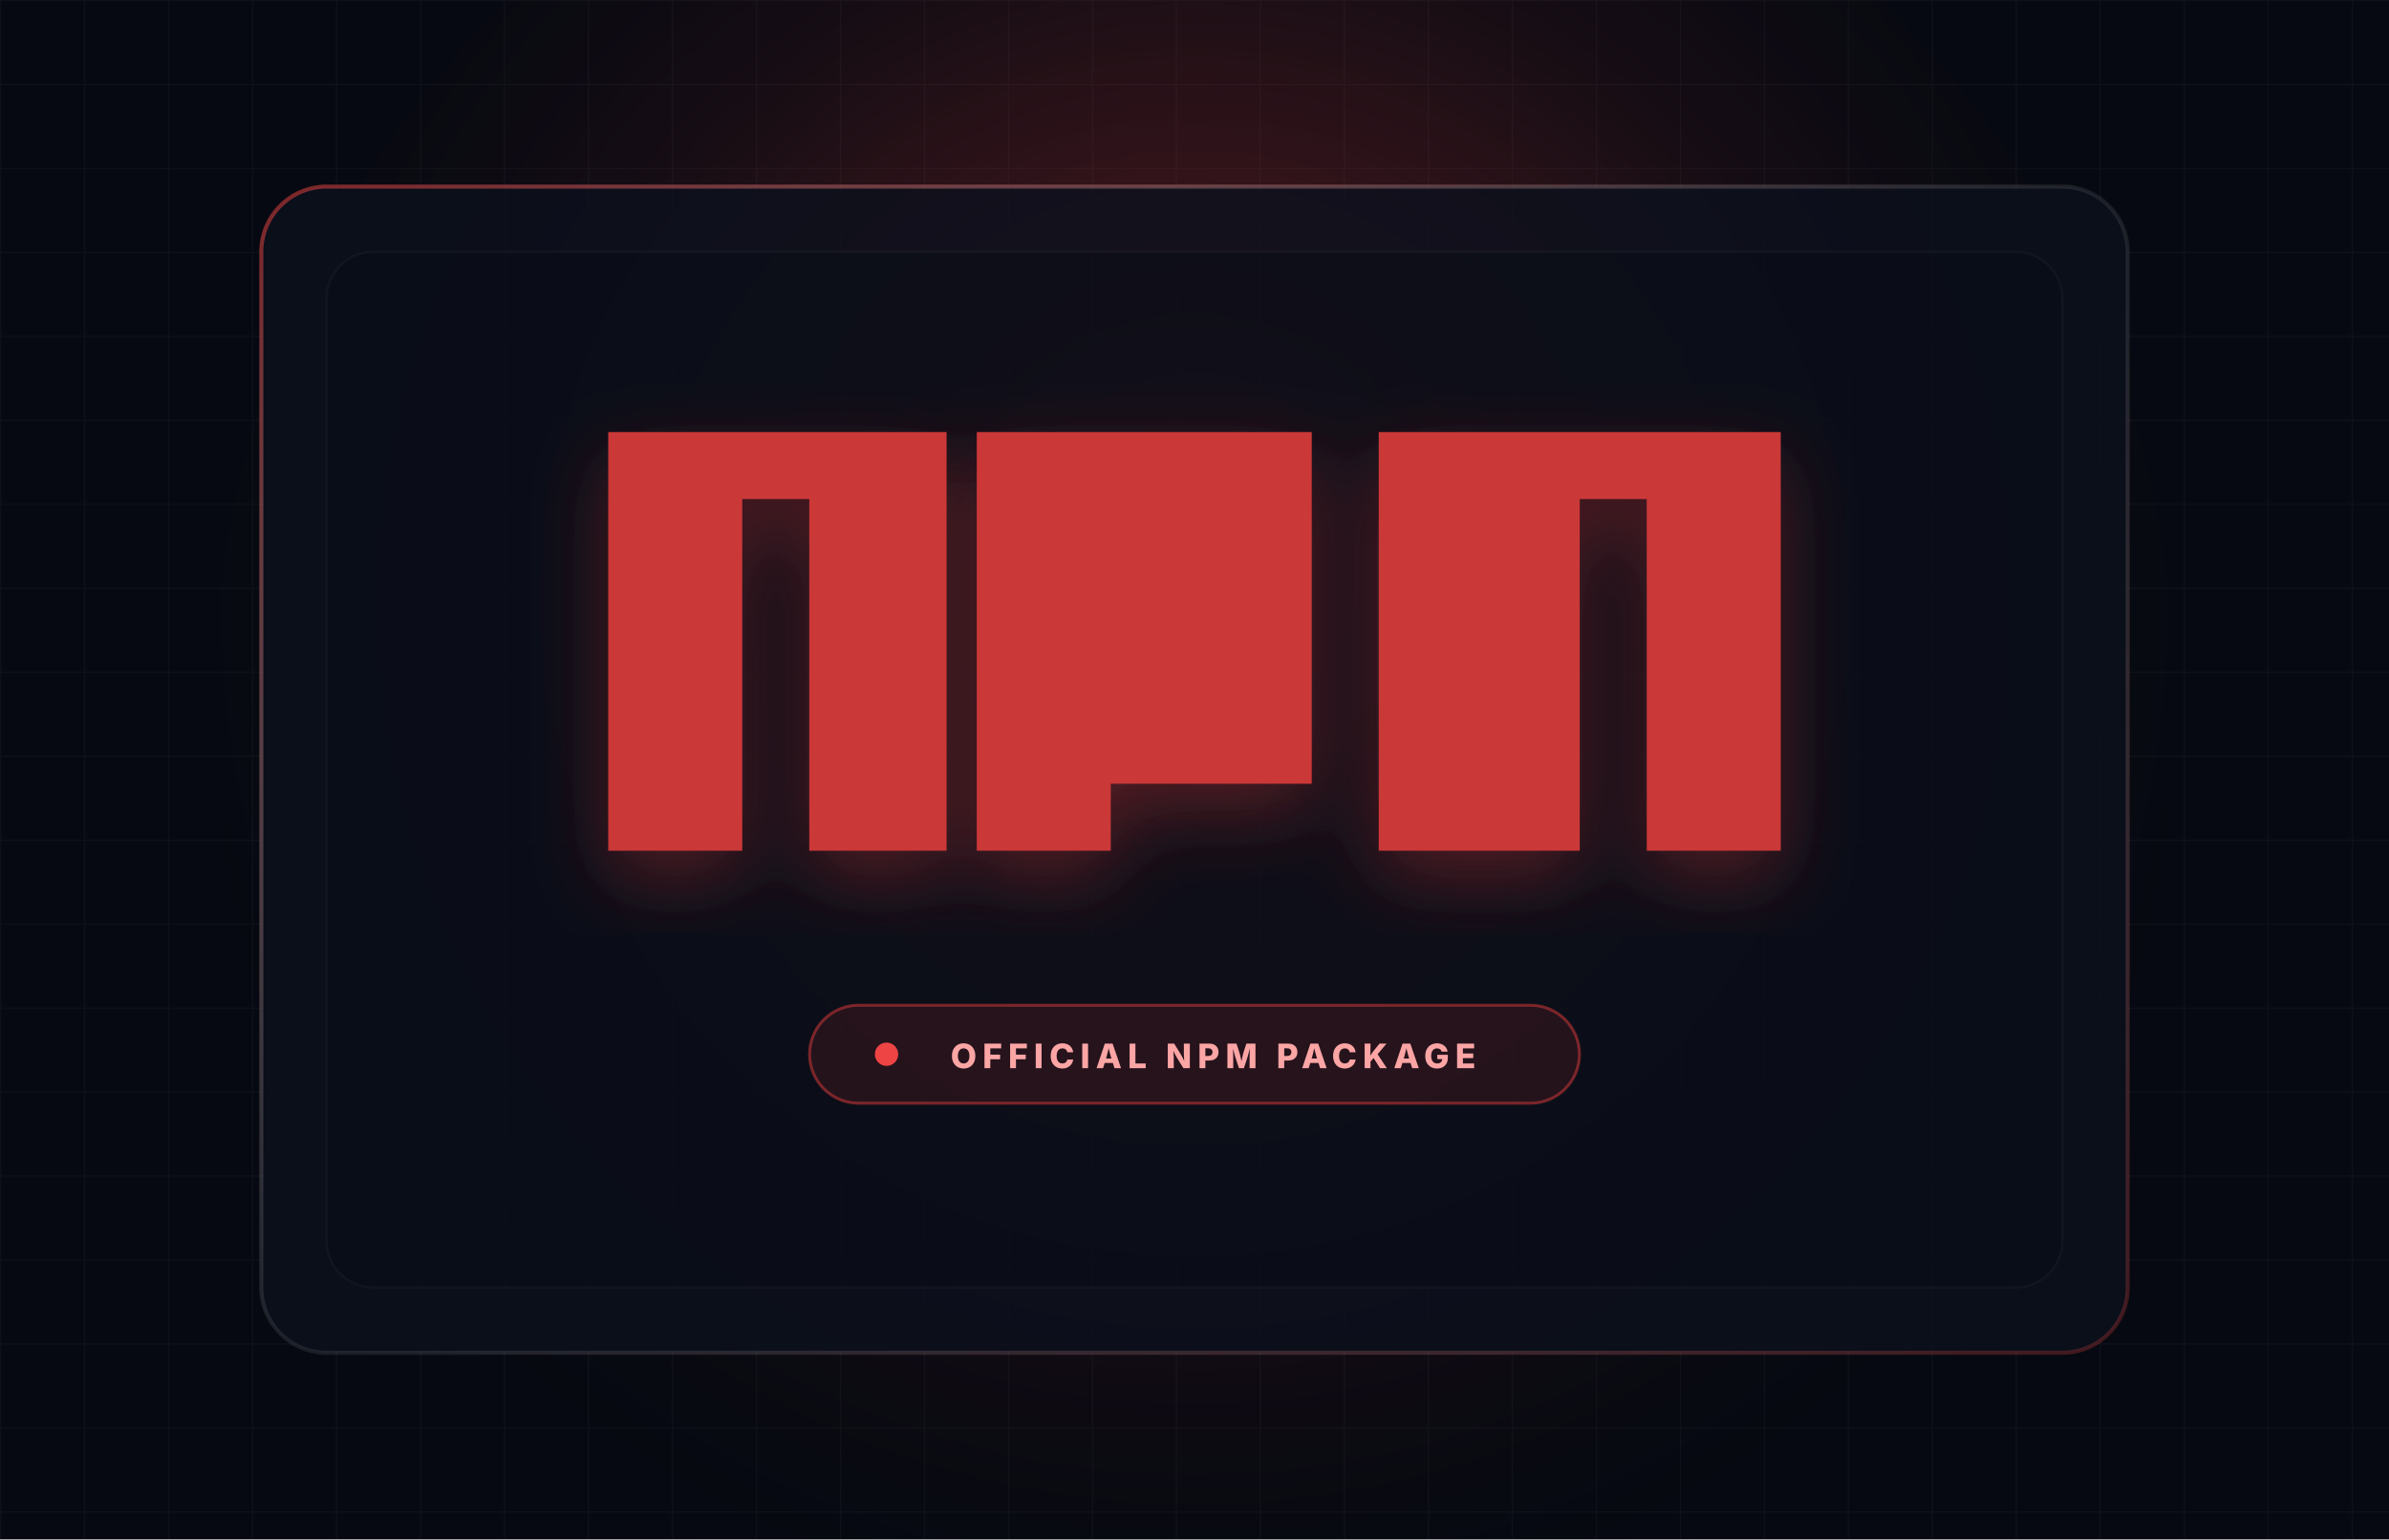
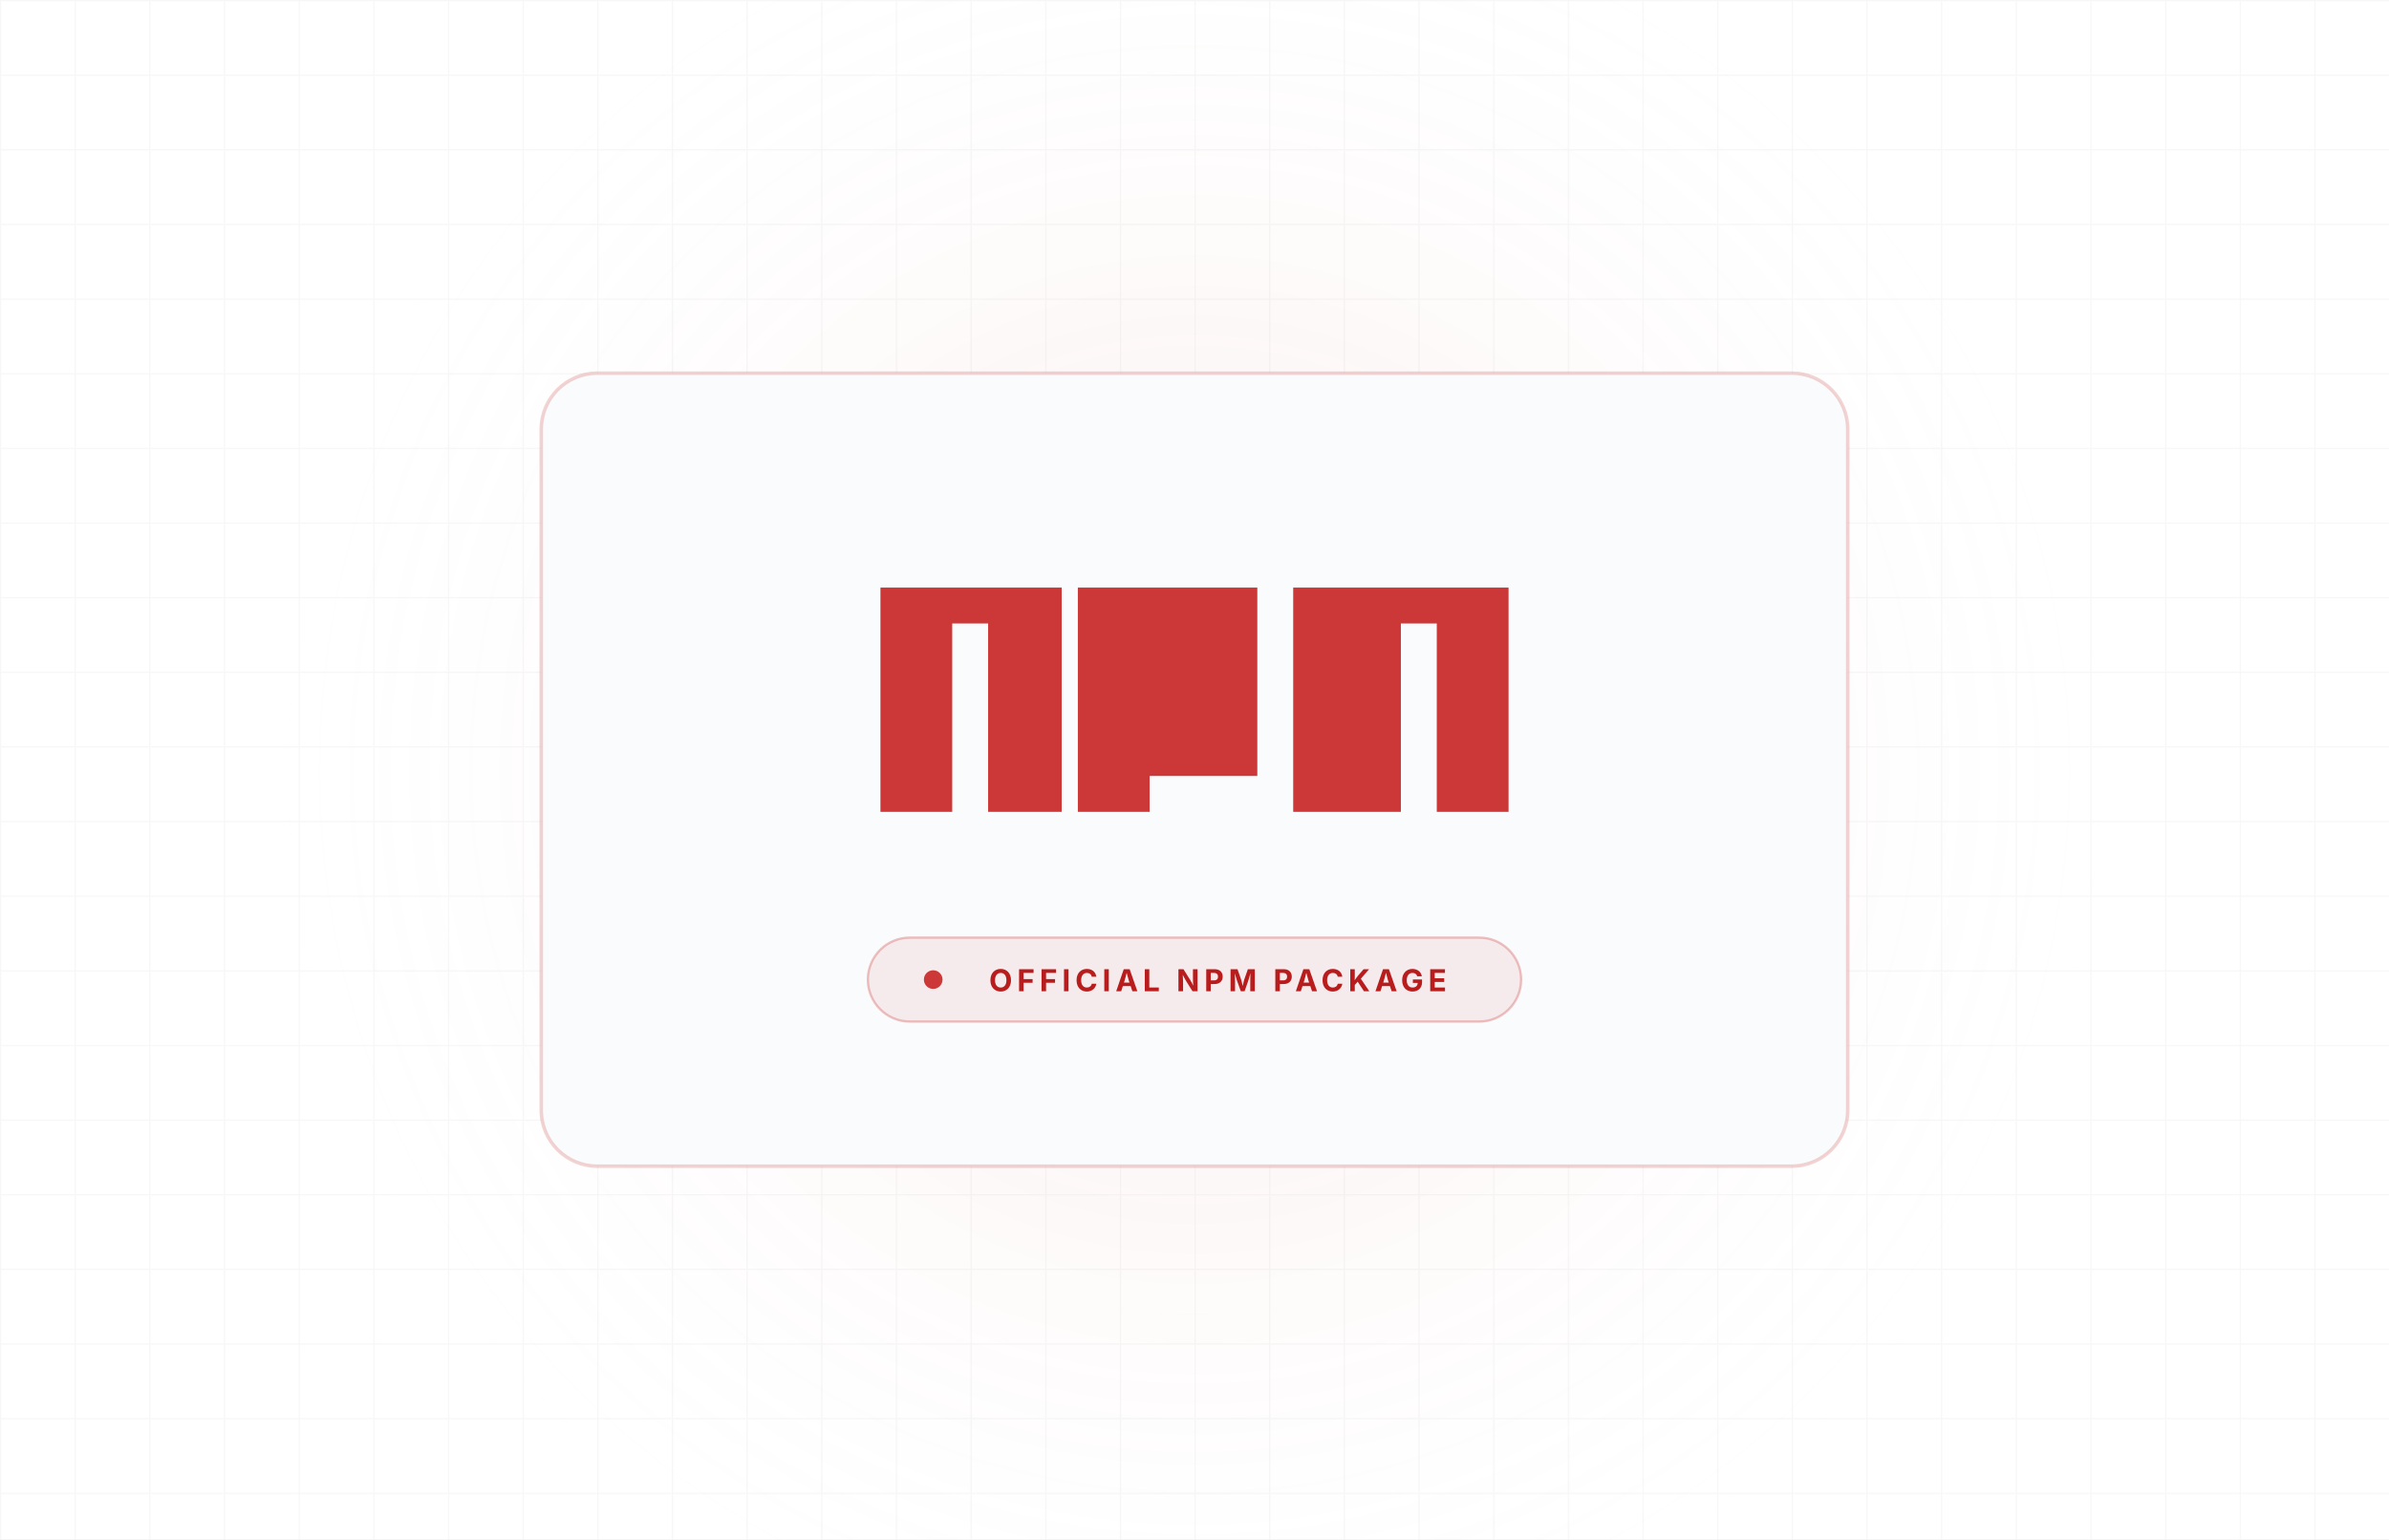
<svg xmlns="http://www.w3.org/2000/svg" viewBox="0 0 1024 660" width="1024" height="660">
  <defs>
-     <radialGradient id="npm-glow" cx="50%" cy="45%" r="55%">
-       <stop offset="0%" stop-color="#cb3837" stop-opacity="0.45" />
-       <stop offset="60%" stop-color="#cb3837" stop-opacity="0.1" />
-       <stop offset="100%" stop-color="#070a12" stop-opacity="0" />
+     <radialGradient id="npm-glow" cx="50%" cy="50%" r="50%">
+       <stop offset="0%" stop-color="#cb3837" stop-opacity="0.12" />
+       <stop offset="100%" stop-color="#ffffff" stop-opacity="0" />
    </radialGradient>
-     <radialGradient id="npm-spot" cx="50%" cy="40%" r="35%">
-       <stop offset="0%" stop-color="#ef4444" stop-opacity="0.25" />
-       <stop offset="100%" stop-color="#070a12" stop-opacity="0" />
-     </radialGradient>
-     <pattern id="grid" width="36" height="36" patternUnits="userSpaceOnUse">
-       <path d="M 36 0 L 0 0 0 36" fill="none" stroke="rgba(255,255,255,0.035)" stroke-width="1" />
+     <pattern id="grid" width="32" height="32" patternUnits="userSpaceOnUse">
+       <path d="M 32 0 L 0 0 0 32" fill="none" stroke="rgba(0,0,0,0.035)" stroke-width="1" />
    </pattern>
-     <linearGradient id="card-border" x1="0%" y1="0%" x2="100%" y2="100%">
-       <stop offset="0%" stop-color="rgba(203,56,55,0.6)" />
-       <stop offset="50%" stop-color="rgba(255,255,255,0.08)" />
-       <stop offset="100%" stop-color="rgba(203,56,55,0.3)" />
-     </linearGradient>
-     <filter id="logo-drop" x="-20%" y="-20%" width="140%" height="140%">
-       <feDropShadow dx="0" dy="12" stdDeviation="16" flood-color="#cb3837" flood-opacity="0.35" />
-     </filter>
  </defs>
-   <rect width="1024" height="660" fill="#060911" />
+   <rect width="1024" height="660" fill="#ffffff" />
  <rect width="1024" height="660" fill="url(#grid)" />
-   <circle cx="512" cy="300" r="420" fill="url(#npm-glow)" />
-   <circle cx="512" cy="270" r="260" fill="url(#npm-spot)" />
-   <rect x="112" y="80" width="800" height="500" rx="28" fill="#0b101d" fill-opacity="0.82" stroke="url(#card-border)" stroke-width="1.75" />
-   <rect x="140" y="108" width="744" height="444" rx="20" fill="#080c16" fill-opacity="0.45" stroke="rgba(255,255,255,0.03)" stroke-width="1" />
-   <g transform="translate(232, 185)" filter="url(#logo-drop)">
-     <svg viewBox="0 0 780 250" width="560" height="180">
+   <circle cx="512" cy="330" r="400" fill="url(#npm-glow)" />
+   <rect x="232" y="160" width="560" height="340" rx="24" fill="#fafbfc" stroke="rgba(203,56,55,0.22)" stroke-width="1.5" />
+   <g transform="translate(362, 250)">
+     <svg viewBox="0 0 780 250" width="300" height="100">
      <path fill="#cb3837" d="M240,0h2v250h-2v0ZM40,0h200v250h-80v-210h-40v210h-80v-250ZM500,0h240v250h-80v-210h-40v210h-120v-250ZM260,0h200v210h-120v40h-80v-250ZM340,40h40v130h-40v-130ZM580,40h40v130h-40v-130Z" />
    </svg>
  </g>
-   <g transform="translate(512, 452)" text-anchor="middle">
-     <rect x="-165" y="-21" width="330" height="42" rx="21" fill="rgba(203,56,55,0.14)" stroke="rgba(203,56,55,0.55)" stroke-width="1.25" />
-     <circle cx="-132" cy="0" r="5" fill="#ef4444" />
-     <text x="8" y="6" fill="#fca5a5" font-family="'Space Grotesk', -apple-system, sans-serif" font-size="14.5" font-weight="800" letter-spacing="2.5">OFFICIAL NPM PACKAGE</text>
+   <g transform="translate(512, 420)" text-anchor="middle">
+     <rect x="-140" y="-18" width="280" height="36" rx="18" fill="rgba(203,56,55,0.08)" stroke="rgba(203,56,55,0.3)" stroke-width="1" />
+     <circle cx="-112" cy="0" r="4" fill="#cb3837" />
+     <text x="10" y="5" fill="#b91c1c" font-family="'Space Grotesk', -apple-system, sans-serif" font-size="13" font-weight="700" letter-spacing="2">OFFICIAL NPM PACKAGE</text>
  </g>
</svg>
